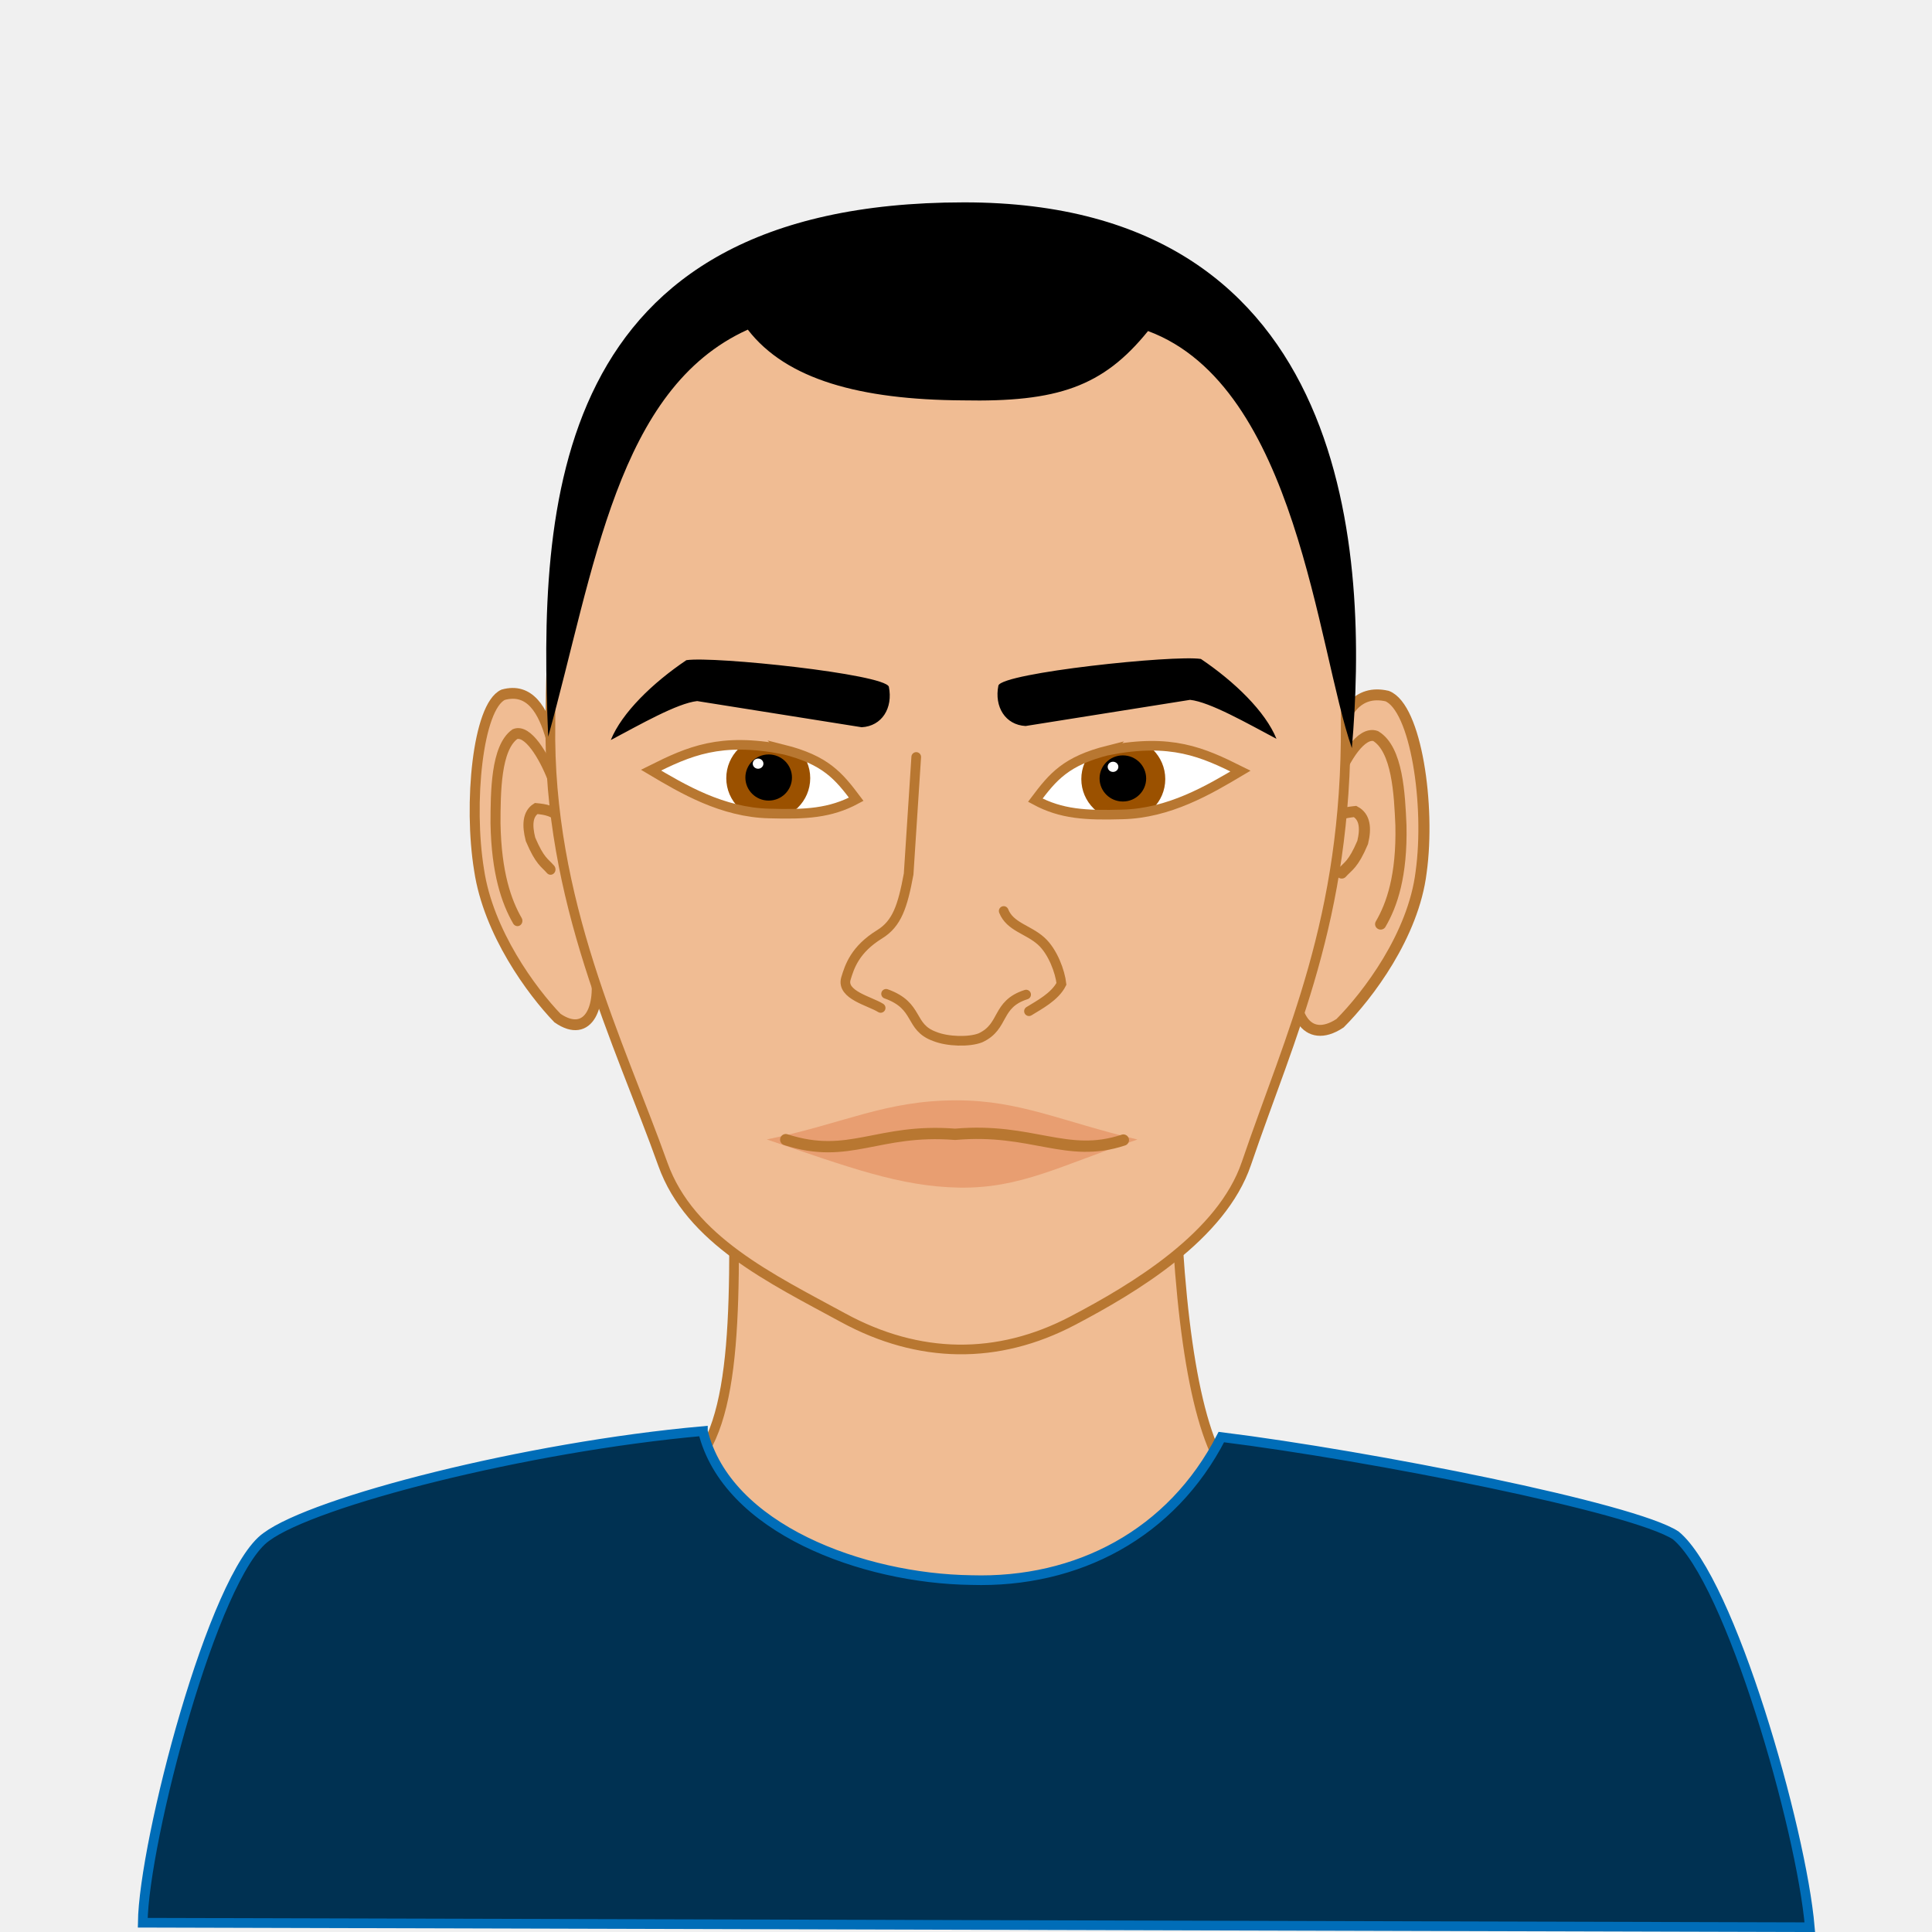
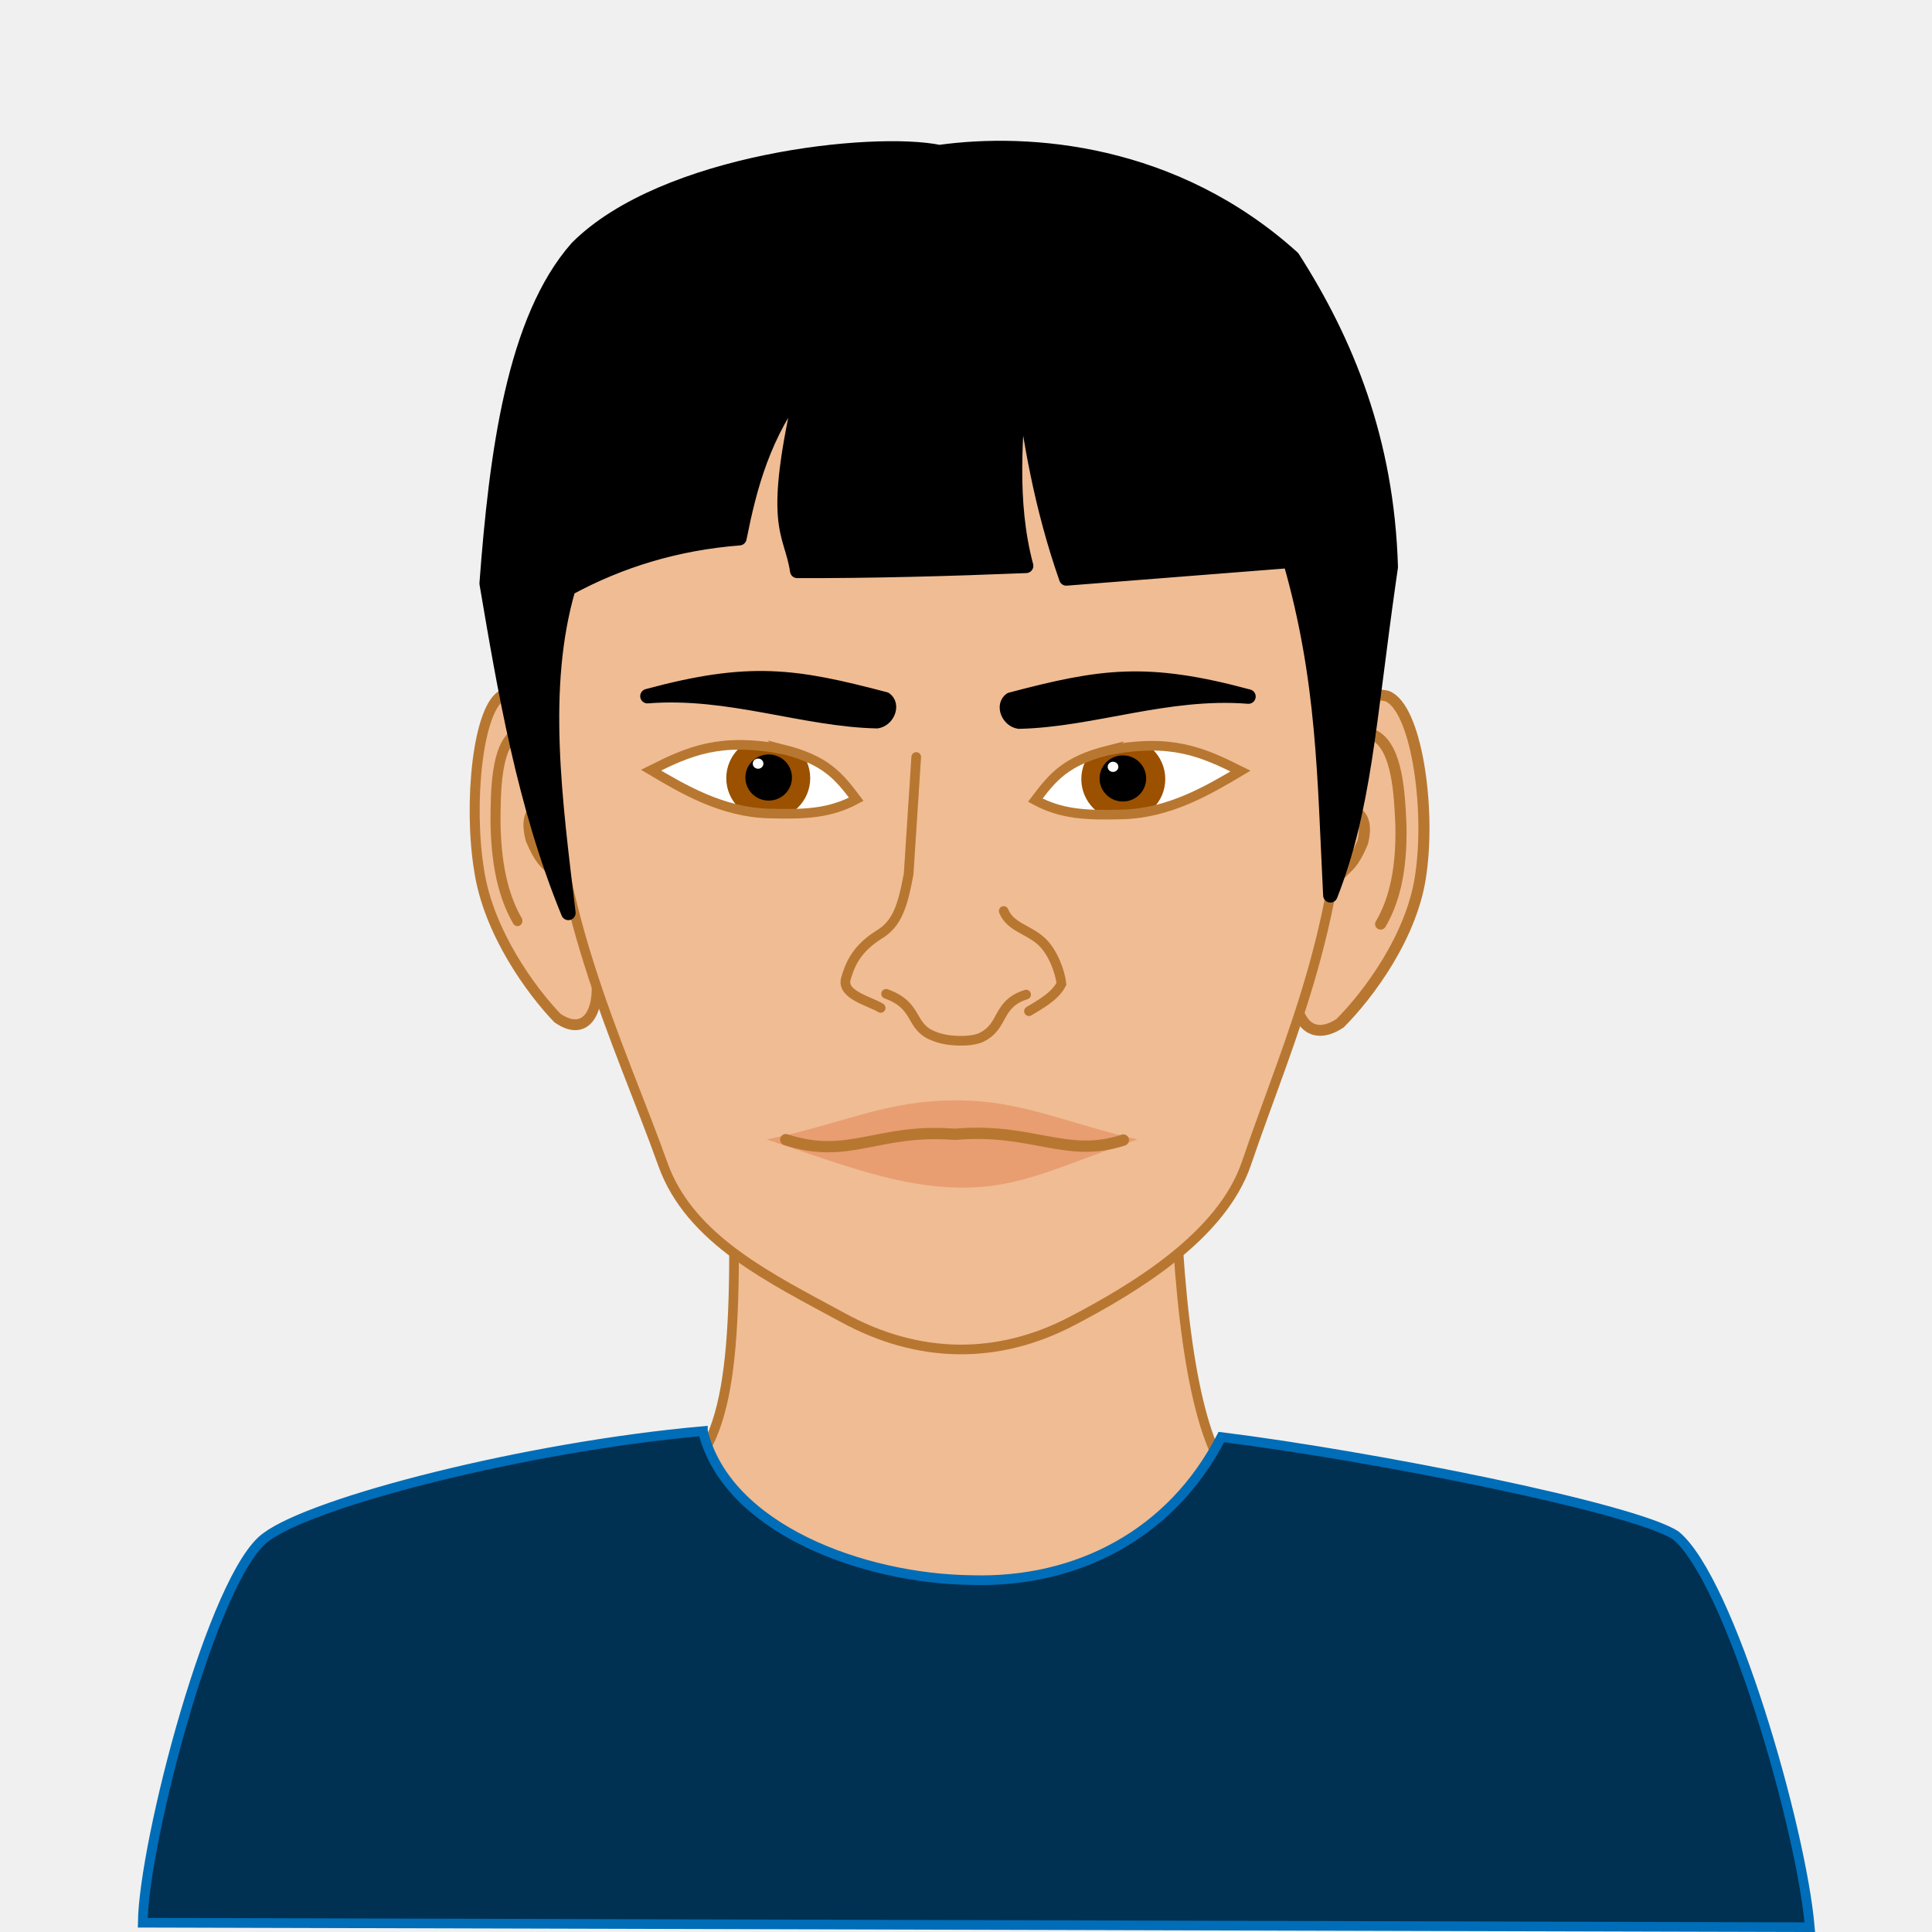
<svg xmlns="http://www.w3.org/2000/svg" width="200mm" height="200mm" viewBox="0 0 200 200" version="1.1" id="svg1">
  <defs id="defs1" />
  <g id="layer1">
    <path style="display:inline;fill:#f0bc93;fill-opacity:1;stroke:#b87731;stroke-width:1;stroke-linecap:round;stroke-opacity:1" d="m 75.856,116.87 c 0.248,17.358 0.772,30.662 -4.714,35.472 -6.03,5.279 -41.969,4.609 -40.585,10.333 4.264,17.631 18.077,24.35 38.913,24.134 12.258,-0.127 38.28,1.442 60.096,0.183 17.917,-1.034 36.267,-3.161 36.472,-24.879 0.051,-5.431 -34.015,-3.572 -39.444,-10.234 -3.206,-5.26 -4.838,-17.539 -5.088,-34.701 z" id="neck" />
    <path style="display:inline;fill:#003152;fill-opacity:1;stroke:#006db8;stroke-width:1;stroke-linecap:round;stroke-opacity:1" d="m 72.764,148.147 c 2.454,10.111 16.588,15.271 27.76,15.422 11.015,0.34 20.772,-4.798 25.909,-14.805 15.628,1.953 42.668,7.319 47.038,10.179 5.635,4.636 13.009,30.383 13.88,40.561 L 14.776,199.04 c 0.108,-8.384 7.311,-36.111 12.801,-39.944 4.922,-3.66 26.793,-9.301 45.187,-10.95 z" id="shirt" />
    <g id="ears" transform="translate(0.3301161,6.272205)">
      <g id="g27" transform="matrix(1.028538,-0.1038707,0.1125761,1.11474,-5.510016,-20.64248)">
        <path style="fill:#f0bc93;fill-opacity:1;stroke:#b87731;stroke-width:1;stroke-linecap:round;stroke-opacity:1" d="m 51.048,86.235 c -0.502,-2.694 -1.602,-4.898 -4.318,-4.472 -2.664,0.846 -4.575,9.718 -4.164,15.885 0.295,5.834 4.016,11.631 6.323,14.343 2.917,2.28 4.704,-0.744 4.164,-4.627 z" id="ear-1l" />
        <path style="fill:#f0bc93;fill-opacity:1;stroke:#b87731;stroke-width:1;stroke-linecap:round;stroke-opacity:1" d="m 50.834,90.019 c -0.691,-2.343 -2.024,-4.869 -3.326,-4.526 -2.05,1.067 -2.517,5.171 -2.835,8.015 -0.414,4.588 0.307,7.322 1.2,9.16" id="ear-1l1" />
        <path style="fill:#f0bc93;fill-opacity:1;stroke:#b87731;stroke-width:1;stroke-linecap:round;stroke-opacity:1" d="m 51.325,93.836 c -0.684,-0.97 -1.568,-1.142 -2.454,-1.309 -0.91,0.421 -1.091,1.437 -0.872,2.781 0.716,2.123 1.166,2.254 1.69,2.944" id="ear-1l2" />
      </g>
      <g id="g26" transform="matrix(1.147975,0.08057442,-0.07904145,1.126134,-25.46273,-36.65206)">
        <path style="display:inline;fill:#f0bc93;fill-opacity:1;stroke:#b87731;stroke-width:1;stroke-linecap:round;stroke-opacity:1" d="m 148.169,84.524 c 0.502,-2.694 1.602,-4.898 4.318,-4.472 2.664,0.846 4.575,9.718 4.164,15.885 -0.295,5.834 -4.016,11.631 -6.323,14.343 -2.917,2.28 -4.704,-0.744 -4.164,-4.627 z" id="ear-1r" />
        <path style="display:inline;fill:#f0bc93;fill-opacity:1;stroke:#b87731;stroke-width:1;stroke-linecap:round;stroke-opacity:1" d="m 148.383,88.308 c 0.691,-2.343 2.024,-4.869 3.326,-4.526 2.05,1.067 2.517,5.171 2.835,8.015 0.414,4.588 -0.307,7.322 -1.2,9.16" id="ear-1r1" />
        <path style="display:inline;fill:#f0bc93;fill-opacity:1;stroke:#b87731;stroke-width:1;stroke-linecap:round;stroke-opacity:1" d="m 147.892,92.125 c 0.684,-0.97 1.568,-1.142 2.454,-1.309 0.91,0.421 1.091,1.437 0.872,2.781 -0.716,2.123 -1.166,2.254 -1.69,2.944" id="ear-1r2" />
      </g>
    </g>
    <g id="g4">
      <path style="display:inline;fill:#f0bc93;fill-opacity:1;stroke:#b87731;stroke-width:1;stroke-linecap:round;stroke-opacity:1" d="m 56.982,74.893 c -0.29,18.387 7.132,32.999 11.638,45.627 2.808,7.867 11.277,11.868 18.645,15.884 7.856,4.283 16.021,4.385 23.764,0.322 6.394,-3.356 15.439,-8.763 17.996,-16.281 4.566,-13.423 10.404,-25.215 10.283,-45.562 C 139.617,43.736 130.658,22.871 99.348,22.742 67.757,22.6 56.907,41.681 56.982,74.893 Z" id="face-2" />
      <path style="display:none;fill:#f0bc93;fill-opacity:1;stroke:#b87731;stroke-width:1;stroke-linecap:round;stroke-opacity:1" d="m 57.098,74.885 c -0.097,15.482 6.341,37.982 12.412,50.081 6.347,12.647 17.37,14.855 29.629,14.851 13.468,-0.005 23.378,-2.372 28.841,-14.732 5.731,-12.968 11.373,-33.929 11.445,-50.21 C 139.733,43.728 130.774,22.863 99.464,22.734 67.873,22.592 57.023,41.673 57.098,74.885 Z" id="face-1" />
    </g>
    <g id="mouth" transform="translate(-1.476348,-7.70353)">
      <g id="mouth-2" style="display:inline">
        <path style="display:inline;fill:#e89e71;fill-opacity:1;stroke:none;stroke-width:1.17;stroke-linecap:round;stroke-opacity:1" d="m 100.481,121.61 c 6.597,-0.005 10.9,2.197 18.746,4.056 -7.975,2.7 -12.087,5.078 -18.437,4.979 -6.139,-0.101 -11.495,-2.123 -19.938,-4.988 7.862,-1.595 12.227,-4.052 19.629,-4.046 z" id="mouth-back-2" />
        <path style="display:inline;fill:none;fill-opacity:1;stroke:#b87731;stroke-width:1.17;stroke-linecap:round;stroke-opacity:1" d="m 82.816,125.68 c 6.602,2.139 9.487,-1.185 17.535,-0.553 7.988,-0.705 11.543,2.548 17.416,0.596" id="mouth-front-2" />
      </g>
      <g id="mouth-1" style="display:none" transform="translate(0.5409582,-0.06692919)">
        <path style="display:inline;fill:#e89e71;fill-opacity:1;stroke:none;stroke-width:1.17;stroke-linecap:round;stroke-opacity:1" d="m 80.699,126.421 c 4.654,-2.614 11.106,-6.2 13.597,-6.233 5.585,1.599 8.323,1.83 13.536,-0.067 2.463,0.378 7.16,3.652 11.472,6.233 -7.762,1.781 -12.163,4.388 -18.513,4.29 -6.139,-0.101 -10.499,-2.465 -20.091,-4.223 z" id="mouth-back-1" />
        <path style="display:inline;fill:none;fill-opacity:1;stroke:#b87731;stroke-width:1.17;stroke-linecap:round;stroke-opacity:1" d="m 81.901,126.162 c 6.314,-0.757 10.362,-2.055 13.068,-1.857 2.602,0.452 3.604,1.042 6.106,0.894 2.428,-0.015 3.437,-0.785 5.936,-1.253 2.164,0.011 6.845,0.988 11.593,2.099" id="mouth-front-1" />
      </g>
    </g>
    <g id="g3" transform="translate(-1.145024,-11.40233)">
      <g id="eyes-2" style="display:inline" transform="translate(0.4746173,6.561208)">
        <g id="g25" transform="matrix(0.9052717,0,0,0.8963887,8.757076,4.377191)" style="display:inline">
          <rect style="fill:#ffffff;fill-opacity:1;stroke:none;stroke-width:1.5;stroke-linecap:round;stroke-dasharray:none;stroke-opacity:1" id="eye-white-2l" width="26.588" height="10.549" x="65.098" y="80.704" transform="matrix(1.104641,0,0,1.115587,-9.833044,-5.205547)" />
          <circle style="display:inline;mix-blend-mode:normal;fill:#9b5100;fill-opacity:1;stroke:none;stroke-width:1.199;stroke-linecap:round;stroke-dasharray:none;stroke-opacity:1" id="eye-iris-2l" cx="-78.918" cy="90.382" transform="scale(-1,1)" r="4.8" />
          <circle style="display:inline;fill:#000000;fill-opacity:1;stroke-width:1;stroke-linecap:round" id="eye-pupil-2l" cx="78.966" cy="90.31" r="2.664" />
          <ellipse style="display:inline;fill:#ffffff;fill-opacity:1;stroke:none;stroke-width:1;stroke-linecap:round;stroke-opacity:1" id="eye-hl-2l" cx="77.756" cy="88.707" rx="0.61" ry="0.588" />
          <path id="eye-mask-2l" style="display:inline;fill:#f0bc93;fill-opacity:1;stroke:none;stroke-width:1;stroke-linecap:round;stroke-dasharray:none;stroke-opacity:1" d="M 62.93,78.031 V 92.986 H 79.531 92.553 V 78.031 Z m 19.218,4.268 c 4.388,1.105 5.371,2.853 7.196,5.279 -2.694,1.454 -4.895,1.465 -8.629,1.358 -4.878,-0.104 -9.699,-2.43 -12.966,-4.372 3.966,-1.981 7.87,-3.519 14.398,-2.265 z" transform="matrix(1.104641,0,0,1.115587,-9.673422,-4.883139)" />
          <path id="eye-outline-2l" style="display:inline;fill:none;fill-opacity:1;stroke:#b87731;stroke-width:1.11;stroke-linecap:round;stroke-dasharray:none;stroke-opacity:1" d="m 80.64,87.062 c 4.847,1.233 6.322,3.052 8.339,5.758 -2.976,1.622 -5.797,1.766 -9.921,1.646 -5.388,-0.116 -9.936,-2.842 -13.544,-5.008 4.381,-2.21 7.914,-3.795 15.127,-2.395 z" />
        </g>
        <g id="g25-8" transform="matrix(-0.9052717,0,0,0.8963887,188.395,4.472272)" style="display:inline">
          <rect style="fill:#ffffff;fill-opacity:1;stroke:none;stroke-width:1.5;stroke-linecap:round;stroke-dasharray:none;stroke-opacity:1" id="eye-white-2r" width="26.588" height="10.549" x="65.098" y="80.704" transform="matrix(1.104641,0,0,1.115587,-9.833044,-5.205547)" />
          <circle style="display:inline;mix-blend-mode:normal;fill:#9b5100;fill-opacity:1;stroke:none;stroke-width:1.199;stroke-linecap:round;stroke-dasharray:none;stroke-opacity:1" id="eye-iris-2r" cx="-78.918" cy="90.382" transform="scale(-1,1)" r="4.8" />
          <circle style="display:inline;fill:#000000;fill-opacity:1;stroke-width:1;stroke-linecap:round" id="eye-pupil-2r" cx="78.966" cy="90.31" r="2.664" />
          <ellipse style="display:inline;fill:#ffffff;fill-opacity:1;stroke:none;stroke-width:1;stroke-linecap:round;stroke-opacity:1" id="eye-hl-2r" cx="80.092" cy="88.969" rx="0.61" ry="0.588" />
          <path id="eye-mask-2r" style="display:inline;fill:#f0bc93;fill-opacity:1;stroke:none;stroke-width:1;stroke-linecap:round;stroke-dasharray:none;stroke-opacity:1" d="M 62.93,78.031 V 92.986 H 79.531 92.553 V 78.031 Z m 19.218,4.268 c 4.388,1.105 5.371,2.853 7.196,5.279 -2.694,1.454 -4.895,1.465 -8.629,1.358 -4.878,-0.104 -9.699,-2.43 -12.966,-4.372 3.966,-1.981 7.87,-3.519 14.398,-2.265 z" transform="matrix(1.104641,0,0,1.115587,-9.673422,-4.883139)" />
          <path id="eye-outline-2r" style="display:inline;fill:none;fill-opacity:1;stroke:#b87731;stroke-width:1.11;stroke-linecap:round;stroke-dasharray:none;stroke-opacity:1" d="m 80.64,87.062 c 4.847,1.233 6.322,3.052 8.339,5.758 -2.976,1.622 -5.797,1.766 -9.921,1.646 -5.388,-0.116 -9.936,-2.842 -13.544,-5.008 4.381,-2.21 7.914,-3.795 15.127,-2.395 z" />
        </g>
      </g>
      <g id="eyes-1" style="display:none" transform="translate(0.7771044,8.062474)">
        <g id="g25-22" transform="matrix(0.9052717,0,0,0.8963887,9.759438,3.19411)" style="display:inline">
          <path style="display:inline;fill:#ffffff;fill-opacity:1;stroke:#b87731;stroke-width:1;stroke-linecap:round;stroke-opacity:1" d="m 88.532,91.689 c -2.15,-3.575 -3.767,-6.027 -8.947,-6.539 -8.019,0.008 -9.617,3.142 -12.722,6.238 3.915,2.249 6.899,4.188 12.711,4.034 4.386,-0.574 5.982,-1.547 8.958,-3.734 z" id="eye-white-1l" />
          <circle style="display:inline;fill:#9b5100;fill-opacity:1;stroke:none;stroke-width:1.199;stroke-linecap:round;stroke-dasharray:none;stroke-opacity:1" id="eye-iris-1l" cx="-78.918" cy="90.382" transform="scale(-1,1)" r="4.8" />
          <circle style="display:inline;fill:#000000;fill-opacity:1;stroke-width:1;stroke-linecap:round" id="eye-pupil-1l" cx="78.966" cy="90.31" r="2.664" />
          <ellipse style="display:inline;fill:#ffffff;fill-opacity:1;stroke:none;stroke-width:1;stroke-linecap:round;stroke-opacity:1" id="eye-hl-1l" cx="77.756" cy="88.707" rx="0.61" ry="0.588" />
        </g>
        <g id="g25-22-0" transform="matrix(-0.9052717,0,0,0.8963887,187.7146,3.2163)" style="display:inline">
          <path style="display:inline;fill:#ffffff;fill-opacity:1;stroke:#b87731;stroke-width:1;stroke-linecap:round;stroke-opacity:1" d="m 88.532,91.689 c -2.15,-3.575 -3.767,-6.027 -8.947,-6.539 -8.019,0.008 -9.617,3.142 -12.722,6.238 3.915,2.249 6.899,4.188 12.711,4.034 4.386,-0.574 5.982,-1.547 8.958,-3.734 z" id="eye-white-1r" />
          <circle style="display:inline;fill:#9b5100;fill-opacity:1;stroke:none;stroke-width:1.199;stroke-linecap:round;stroke-dasharray:none;stroke-opacity:1" id="eye-iris-1r" cx="-78.918" cy="90.382" transform="scale(-1,1)" r="4.8" />
          <circle style="display:inline;fill:#000000;fill-opacity:1;stroke-width:1;stroke-linecap:round" id="eye-pupil-1r" cx="78.966" cy="90.31" r="2.664" />
          <ellipse style="display:inline;fill:#ffffff;fill-opacity:1;stroke:none;stroke-width:1;stroke-linecap:round;stroke-opacity:1" id="eye-hl-1r" cx="80.101" cy="88.707" rx="0.61" ry="0.588" />
        </g>
      </g>
    </g>
    <path id="nose" style="display:inline;fill:none;fill-opacity:1;stroke:#b87731;stroke-width:1;stroke-linecap:round;stroke-opacity:1" d="m 103.903,94.306 c 0.659,1.655 2.519,1.891 3.878,3.116 1.213,1.093 1.964,3.186 2.099,4.426 -0.672,1.342 -2.359,2.207 -3.361,2.831 m -14.792,-1.798 c 3.503,1.248 2.325,3.44 5.047,4.418 1.338,0.535 3.558,0.591 4.715,0.139 2.553,-1.181 1.584,-3.476 4.735,-4.48 m -15.059,1.383 c -1.114,-0.709 -4.085,-1.335 -3.598,-3.035 0.381,-1.253 0.935,-3.012 3.493,-4.591 1.797,-1.109 2.378,-2.881 3.001,-6.23 l 0.787,-12.123" />
-     <path style="display:inline;fill:#000000;fill-opacity:1;stroke:none;stroke-width:1;stroke-linecap:round;stroke-opacity:1" d="m 56.749,76.264 c 4.815,-17.362 7.128,-36.039 20.665,-42.141 3.986,5.182 11.664,7.254 22.229,7.323 9.831,0.197 14.537,-1.408 19.2,-7.177 15.393,5.722 17.501,32.818 21.102,43.176 1.676,-19.303 0.402,-56.54 -40.176,-56.496 -42.965,0.023 -44.015,31.616 -43.021,55.315 z" id="hair" />
-     <path id="eyebrows" style="display:inline;fill:#000000;fill-opacity:1;stroke:none;stroke-width:1;stroke-linecap:round;stroke-opacity:1" d="M 89.198,75.283 72.17,72.575 c -2.059,0.224 -5.903,2.425 -8.942,4.035 1.145,-2.835 4.352,-5.928 7.822,-8.268 2.817,-0.436 20.522,1.432 20.964,2.748 0.446,2.208 -0.721,4.083 -2.815,4.193 z m 16.972,-0.127 17.028,-2.708 c 2.059,0.224 5.903,2.425 8.942,4.035 -1.145,-2.835 -4.352,-5.928 -7.822,-8.268 -2.817,-0.436 -20.522,1.432 -20.964,2.748 -0.446,2.208 0.721,4.083 2.815,4.193 z" />
+     <g id="g6">
+       <path style="display:none;fill:#000000;fill-opacity:1;stroke:none;stroke-width:1;stroke-linecap:round;stroke-opacity:1" d="m 56.749,76.264 c 4.815,-17.362 7.128,-36.039 20.665,-42.141 3.986,5.182 11.664,7.254 22.229,7.323 9.831,0.197 14.537,-1.408 19.2,-7.177 15.393,5.722 17.501,32.818 21.102,43.176 1.676,-19.303 0.402,-56.54 -40.176,-56.496 -42.965,0.023 -44.015,31.616 -43.021,55.315 z" id="hair-2" />
+       <path style="opacity:1;fill:#000000;fill-opacity:1;stroke:#000000;stroke-width:1.5;stroke-linecap:round;stroke-linejoin:round;stroke-opacity:1" d="m 83.168,39.573 c -4.158,5.38 -5.548,10.76 -6.627,16.14 -6.429,0.503 -12.316,2.272 -17.703,5.207 -2.998,10.272 -1.387,21.963 0,33.584 -4.599,-11.204 -6.593,-23.148 -8.457,-34.105 1.009,-13.45 2.811,-27.346 9.368,-34.756 9.024,-9.015 30.674,-11.302 37.489,-9.893 9.335,-1.297 24.297,-0.157 36.578,10.934 5.547,8.657 9.772,18.886 10.151,32.022 -0.074,0.509 -0.146,1.011 -0.217,1.506 -2.094,14.758 -2.514,23.495 -6.029,32.469 -0.622,-12.201 -0.608,-22.232 -4.165,-34.625 l -23.17,1.822 c -2.553,-7.29 -3.862,-14.579 -4.686,-21.869 -0.605,6.967 -1.245,13.939 0.521,20.567 -8.048,0.325 -15.989,0.542 -23.691,0.521 -0.64,-4.278 -2.916,-4.275 0.639,-19.525 z" id="hair-1" />
+     </g>
+     <g id="g5">
+       <path id="eyebrows-2" style="display:none;fill:#000000;fill-opacity:1;stroke:none;stroke-width:1;stroke-linecap:round;stroke-opacity:1" d="M 89.198,75.283 72.17,72.575 c -2.059,0.224 -5.903,2.425 -8.942,4.035 1.145,-2.835 4.352,-5.928 7.822,-8.268 2.817,-0.436 20.522,1.432 20.964,2.748 0.446,2.208 -0.721,4.083 -2.815,4.193 z m 16.972,-0.127 17.028,-2.708 c 2.059,0.224 5.903,2.425 8.942,4.035 -1.145,-2.835 -4.352,-5.928 -7.822,-8.268 -2.817,-0.436 -20.522,1.432 -20.964,2.748 -0.446,2.208 0.721,4.083 2.815,4.193 z" />
+       <path style="display:inline;opacity:1;fill:#000000;fill-opacity:1;stroke:#000000;stroke-width:1.5;stroke-linecap:round;stroke-linejoin:round;stroke-opacity:1" d="m 67.024,72.065 c 8.409,-0.673 16.137,2.427 23.758,2.591 1.091,-0.168 1.688,-1.665 0.851,-2.272 -9.331,-2.457 -14.021,-3.182 -24.608,-0.319 z m 62.215,0.043 c -8.409,-0.673 -16.137,2.427 -23.758,2.591 -1.091,-0.168 -1.688,-1.665 -0.851,-2.272 9.331,-2.457 14.021,-3.182 24.608,-0.319 z" id="eyebrows-1" />
+     </g>
  </g>
</svg>
